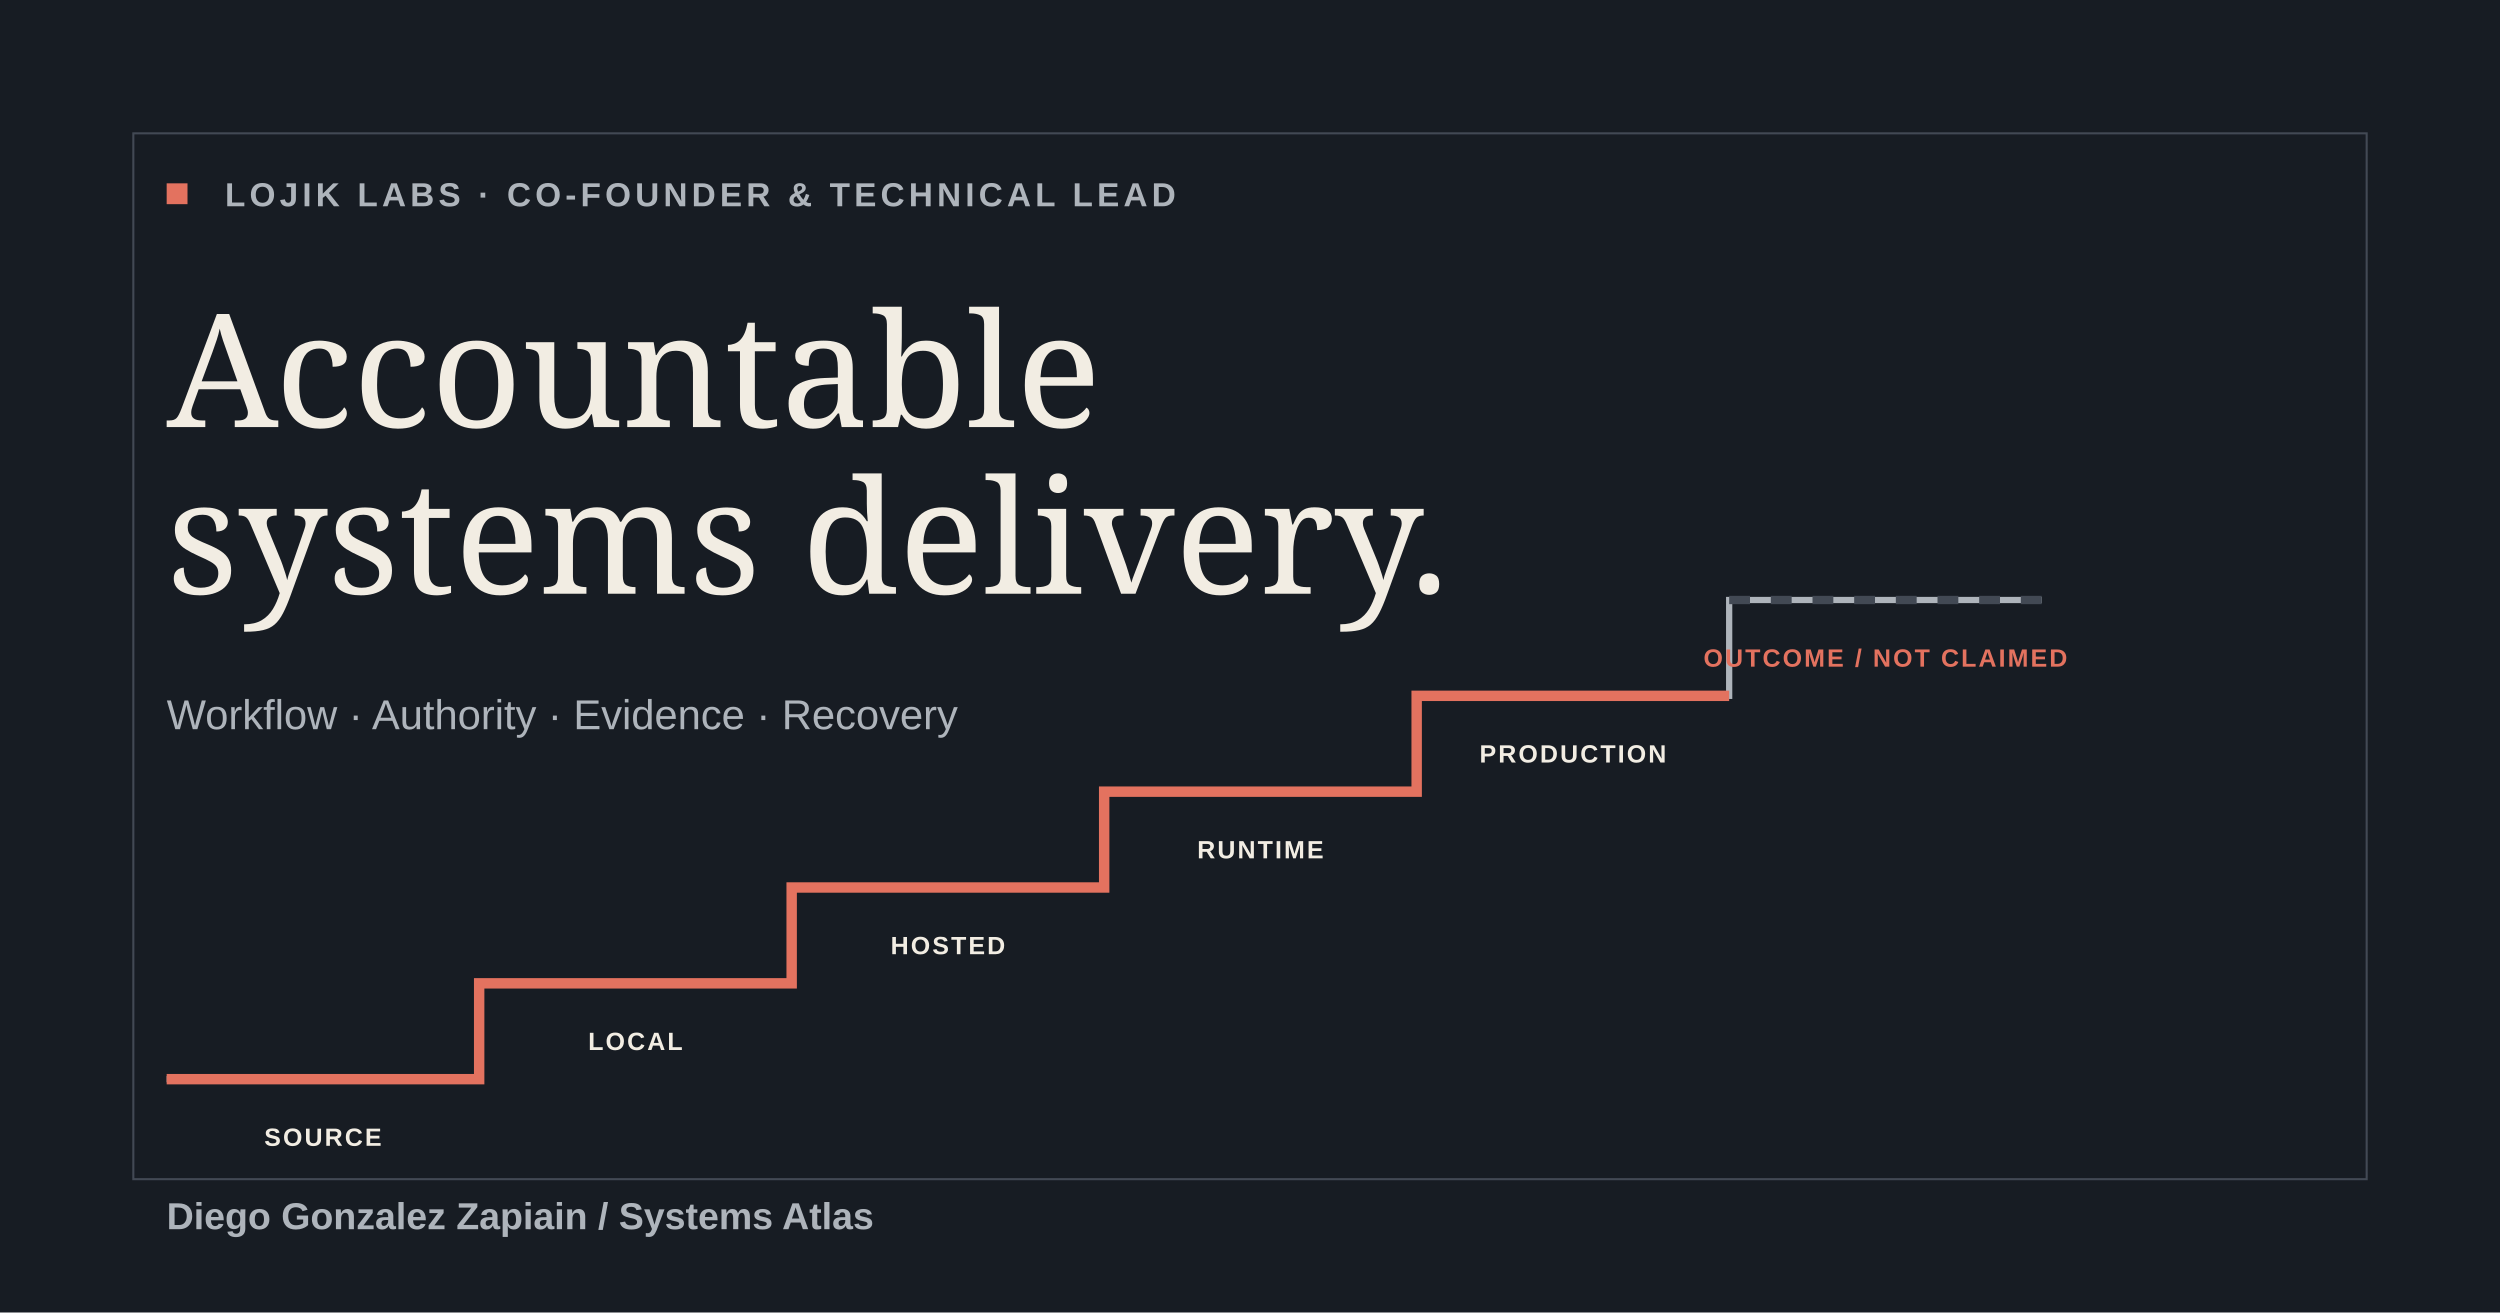
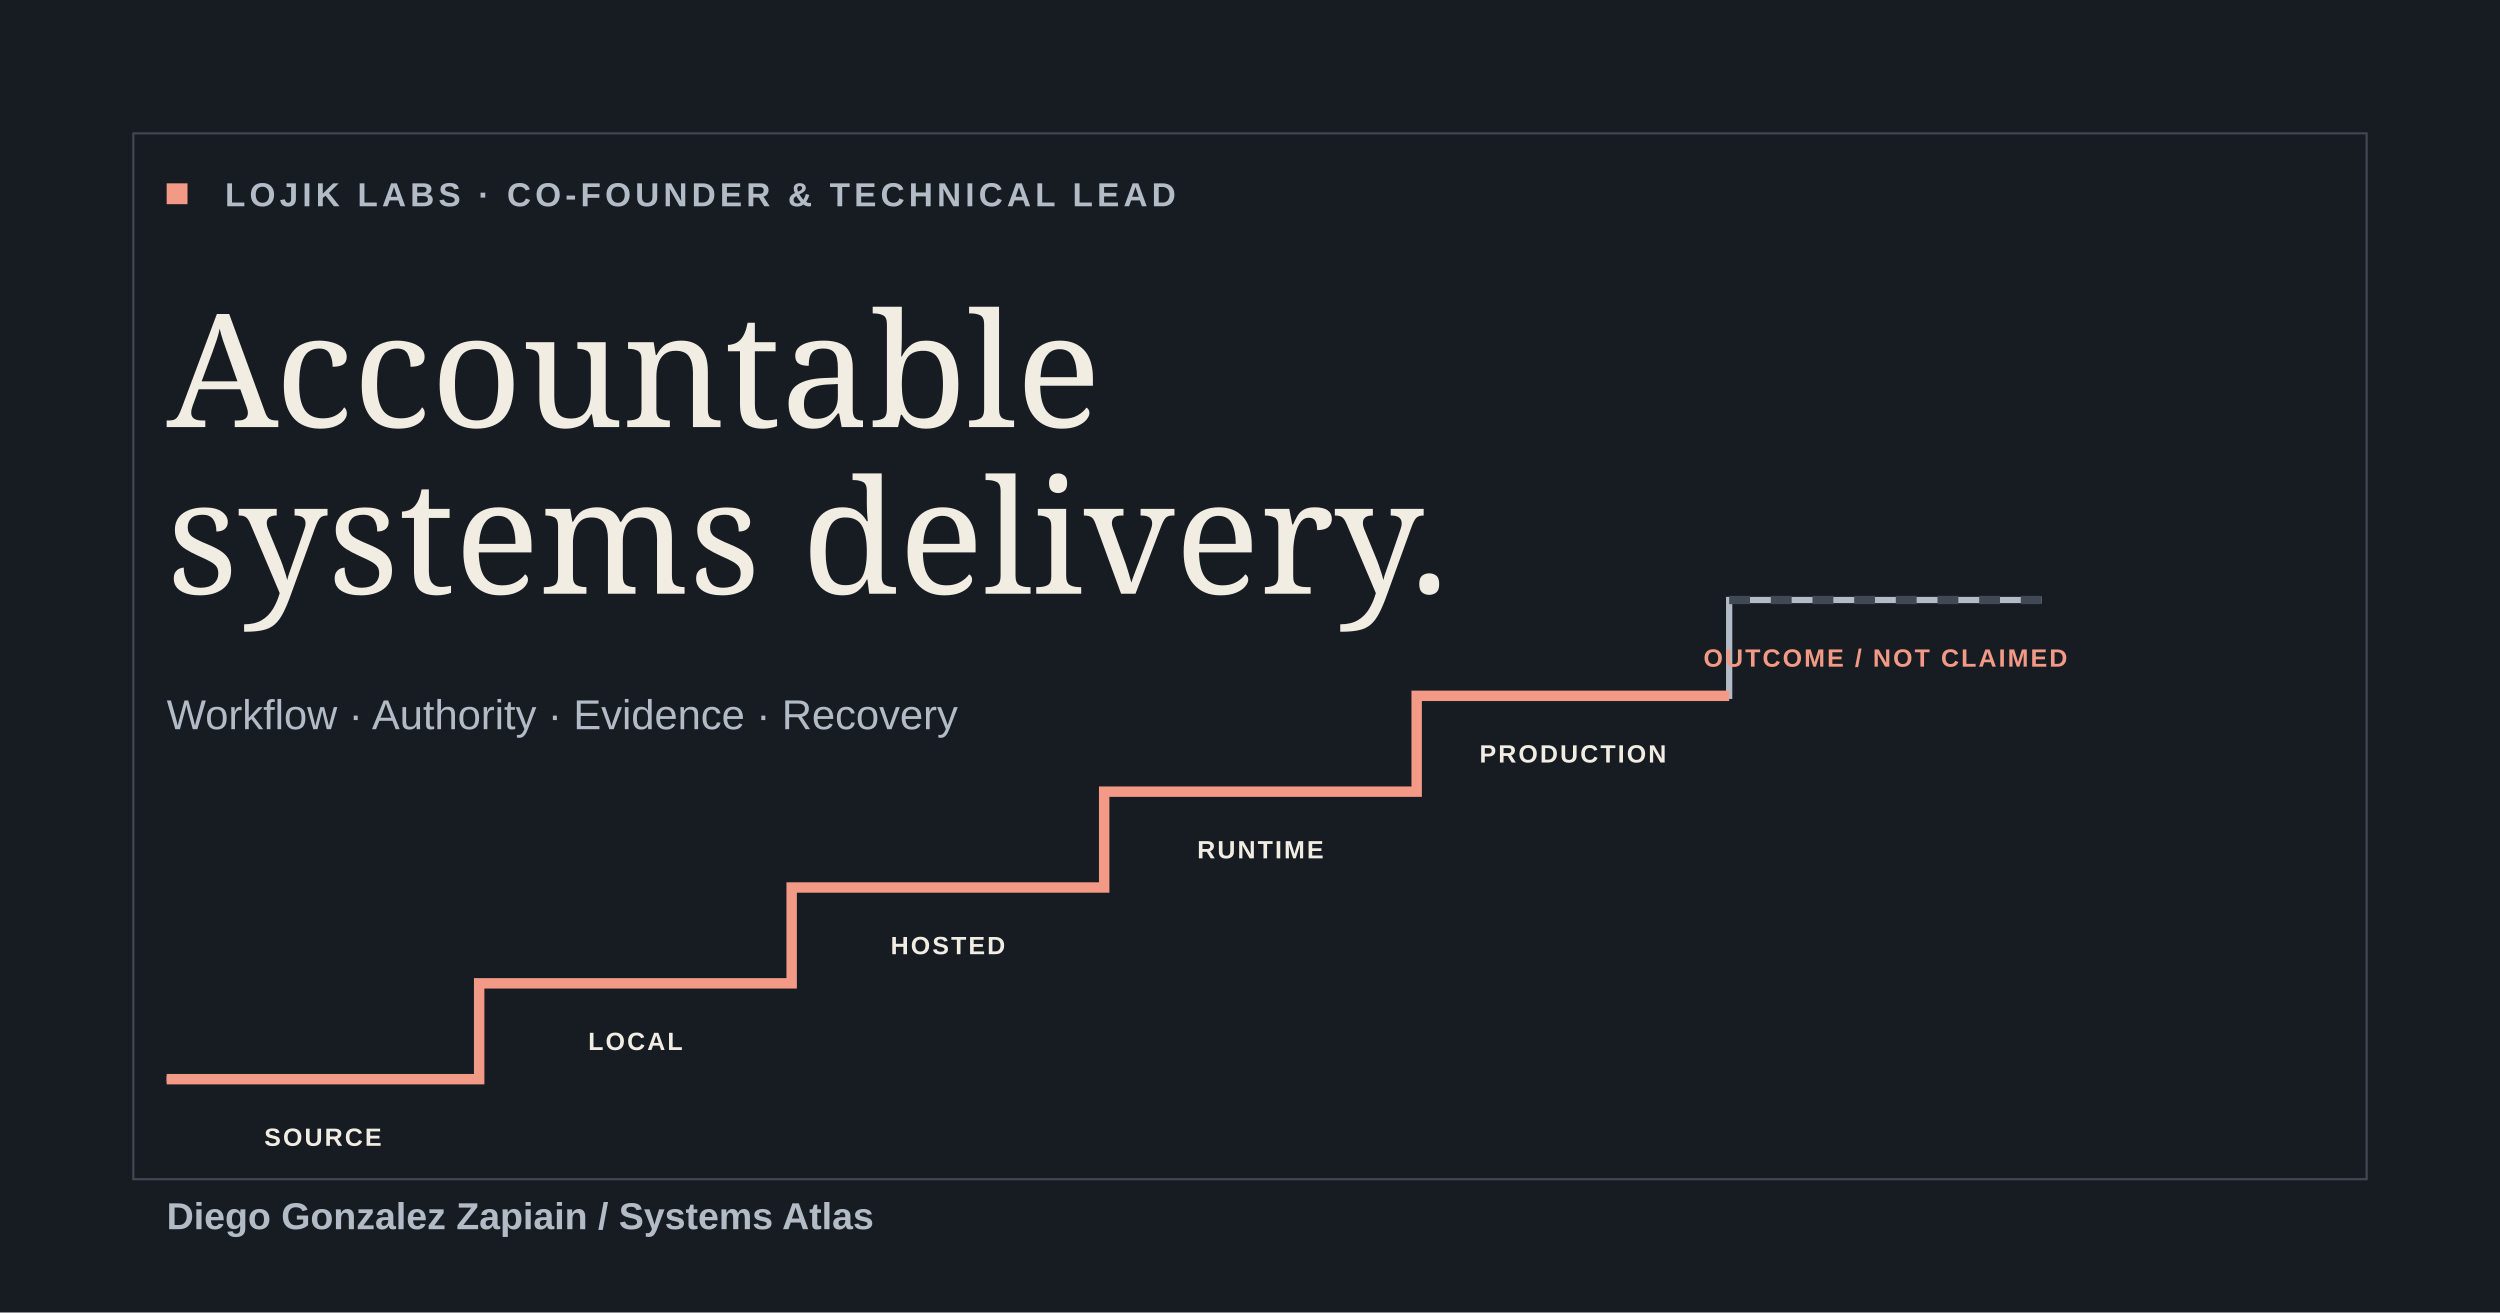
<svg xmlns="http://www.w3.org/2000/svg" viewBox="0 0 1200 630" role="img" aria-labelledby="title desc">
  <rect width="1200" height="630" fill="#171c23" />
  <path d="M64 64h1072v502H64z" fill="none" stroke="#424954" />
-   <rect x="80" y="88" width="10" height="10" fill="#e3725f" />
-   <text x="108" y="99" fill="#aeb4bb" font-family="Arial, sans-serif" font-size="16" font-weight="700" letter-spacing="2">LOJIK LABS · CO-FOUNDER &amp; TECHNICAL LEAD</text>
+   <rect x="80" y="88" width="10" height="10" fill="#f29a85" />
+   <text x="108" y="99" fill="#b3bbc6" font-family="Arial, sans-serif" font-size="16" font-weight="700" letter-spacing="2">LOJIK LABS · CO-FOUNDER &amp; TECHNICAL LEAD</text>
  <g fill="#f2ede3" font-family="Georgia, serif" font-size="76">
    <text x="80" y="205">Accountable</text>
    <text x="80" y="285">systems delivery.</text>
  </g>
-   <text x="80" y="350" fill="#aeb4bb" font-family="Arial, sans-serif" font-size="20">Workflow · Authority · Evidence · Recovery</text>
-   <path d="M80 518h150v-46h150v-46h150v-46h150v-46h150v-46h150" fill="none" stroke="#aeb4bb" stroke-width="3" />
-   <path d="M80 518h150v-46h150v-46h150v-46h150v-46h150" fill="none" stroke="#e3725f" stroke-width="5" />
+   <text x="80" y="350" fill="#b3bbc6" font-family="Arial, sans-serif" font-size="20">Workflow · Authority · Evidence · Recovery</text>
+   <path d="M80 518h150v-46h150v-46h150v-46h150v-46h150v-46h150" fill="none" stroke="#b3bbc6" stroke-width="3" />
+   <path d="M80 518h150v-46h150v-46h150v-46h150v-46h150" fill="none" stroke="#f29a85" stroke-width="5" />
  <path d="M830 288h150" stroke="#424954" stroke-width="4" stroke-dasharray="10 10" />
  <g font-family="Arial, sans-serif" font-size="12" font-weight="700" text-anchor="middle" letter-spacing="1">
    <text x="155" y="550" fill="#f2ede3">SOURCE</text>
    <text x="305" y="504" fill="#f2ede3">LOCAL</text>
    <text x="455" y="458" fill="#f2ede3">HOSTED</text>
    <text x="605" y="412" fill="#f2ede3">RUNTIME</text>
    <text x="755" y="366" fill="#f2ede3">PRODUCTION</text>
-     <text x="905" y="320" fill="#e3725f">OUTCOME / NOT CLAIMED</text>
+     <text x="905" y="320" fill="#f29a85">OUTCOME / NOT CLAIMED</text>
  </g>
-   <text x="80" y="590" fill="#aeb4bb" font-family="Arial, sans-serif" font-size="18" font-weight="700">Diego Gonzalez Zapiain / Systems Atlas</text>
+   <text x="80" y="590" fill="#b3bbc6" font-family="Arial, sans-serif" font-size="18" font-weight="700">Diego Gonzalez Zapiain / Systems Atlas</text>
</svg>
